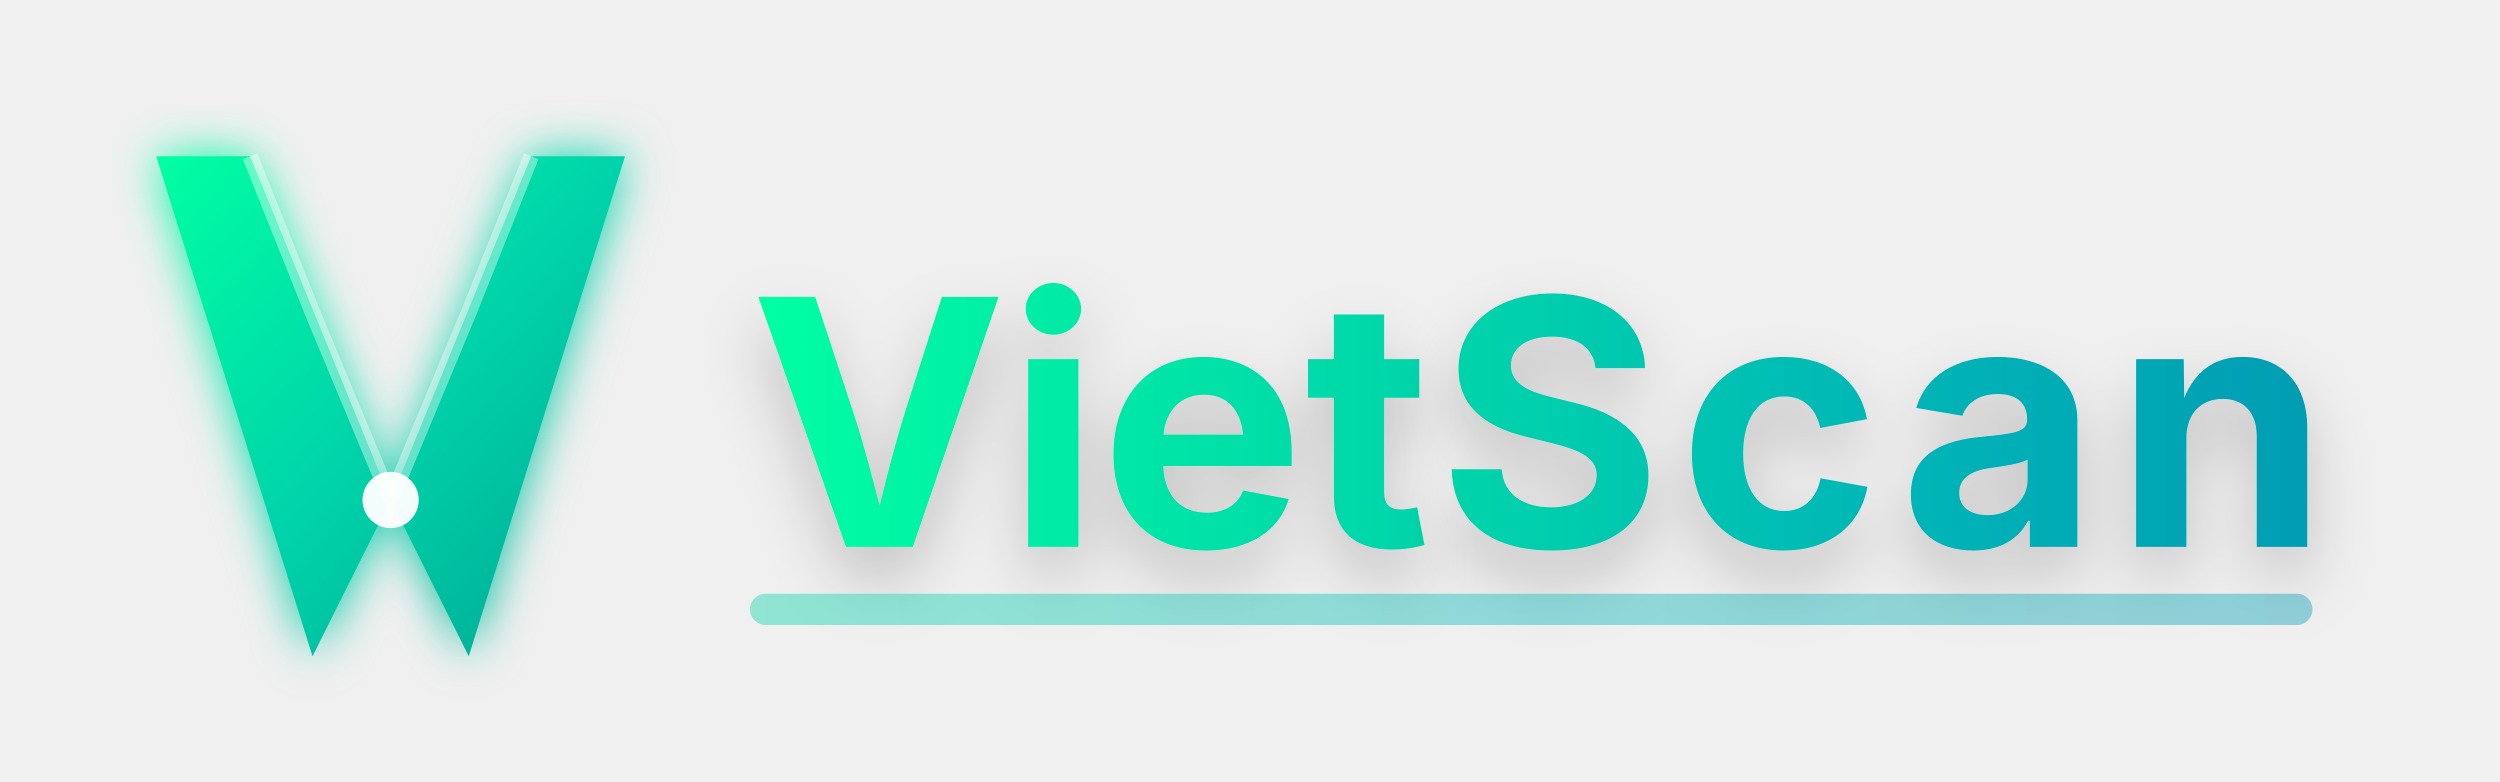
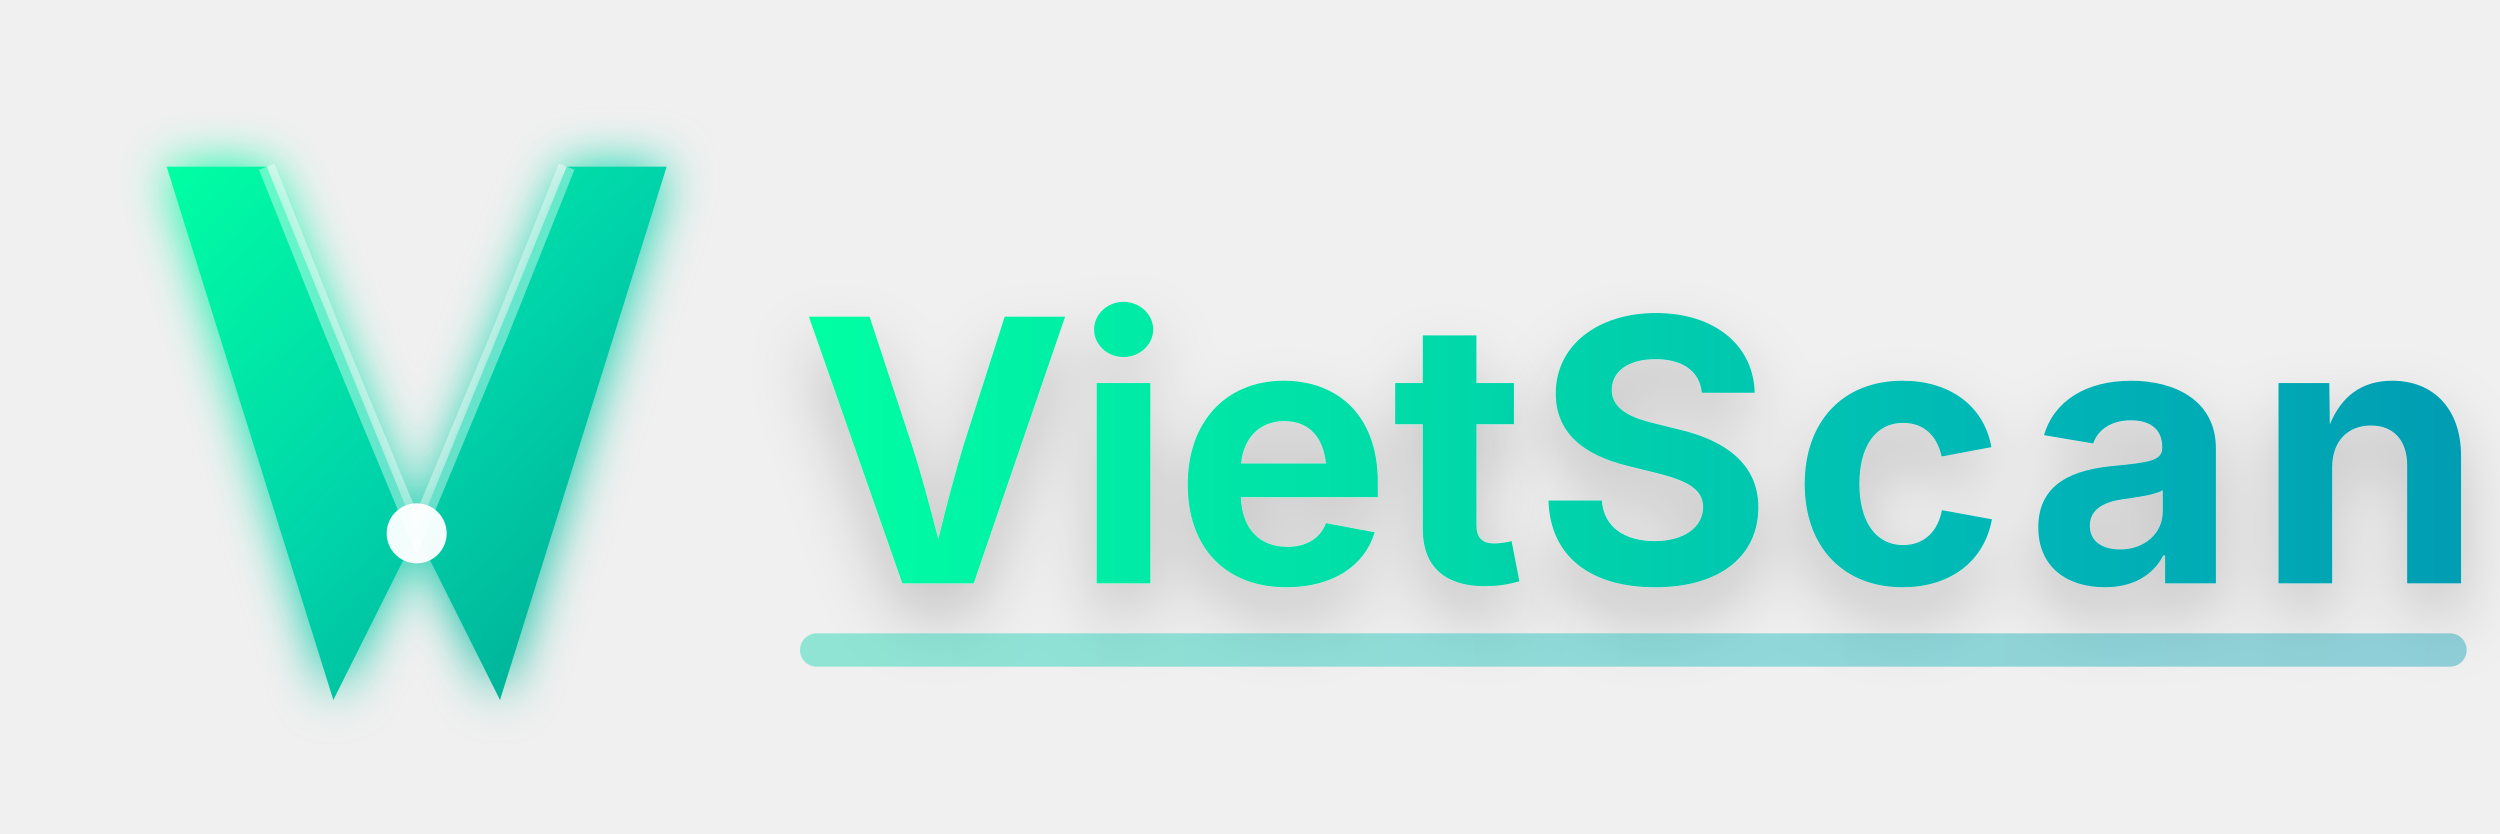
- <svg xmlns="http://www.w3.org/2000/svg" width="160" height="50" viewBox="0 0 160 50">
+ <svg xmlns="http://www.w3.org/2000/svg" width="150" height="50" viewBox="0 0 150 50">
  <defs>
    <linearGradient id="vGradient" x1="0%" y1="0%" x2="100%" y2="100%">
      <stop offset="0%" style="stop-color: #00ffa3;stop-opacity:1" />
      <stop offset="50%" style="stop-color: #00d4aa;stop-opacity:1" />
      <stop offset="100%" style="stop-color: #00a693;stop-opacity:1" />
    </linearGradient>
    <linearGradient id="vietGradient" x1="0%" y1="0%" x2="100%" y2="0%">
      <stop offset="0%" style="stop-color: #00ffa3;stop-opacity:1" />
      <stop offset="100%" style="stop-color: #00d4aa;stop-opacity:1" />
    </linearGradient>
    <linearGradient id="scanGradient" x1="0%" y1="0%" x2="100%" y2="0%">
      <stop offset="0%" style="stop-color: #00d4aa;stop-opacity:1" />
      <stop offset="50%" style="stop-color: #00b7b7;stop-opacity:1" />
      <stop offset="100%" style="stop-color: #009db3;stop-opacity:1" />
    </linearGradient>
    <filter id="textShadow" x="-50%" y="-50%" width="200%" height="200%">
      <feDropShadow dx="0" dy="2" stdDeviation="2" flood-color=" #000000" flood-opacity="0.2" />
    </filter>
    <filter id="vGlow" x="-50%" y="-50%" width="200%" height="200%">
      <feGaussianBlur stdDeviation="1.5" result="coloredBlur" />
      <feMerge>
        <feMergeNode in="coloredBlur" />
        <feMergeNode in="SourceGraphic" />
      </feMerge>
    </filter>
  </defs>
  <g transform="translate(10, 8)">
    <path d="M0 2 L10 34 L15 24 L20 34 L30 2 L24 2 L15 24 L6 2 Z" fill="url(#vGradient)" filter="url(#vGlow)" stroke="none" />
    <circle cx="15" cy="24" r="1.8" fill=" #ffffff" opacity="0.95" />
    <path d="M6 2 L10 12 L15 24 L20 12 L24 2" fill="none" stroke=" #ffffff" stroke-width="1" opacity="0.4" />
  </g>
  <g transform="translate(48, 15)">
    <text x="0" y="20" font-family="'Inter', 'Segoe UI', 'Roboto', Arial, sans-serif" font-size="22" font-weight="700" fill="url(#vietGradient)" filter="url(#textShadow)">Viet</text>
    <text x="44" y="20" font-family="'Inter', 'Segoe UI', 'Roboto', Arial, sans-serif" font-size="22" font-weight="700" fill="url(#scanGradient)" filter="url(#textShadow)" letter-spacing="1px">Scan</text>
  </g>
  <g transform="translate(48, 38)">
    <rect x="0" y="0" width="100" height="2" fill="url(#scanGradient)" opacity="0.4" rx="1" />
  </g>
</svg>
